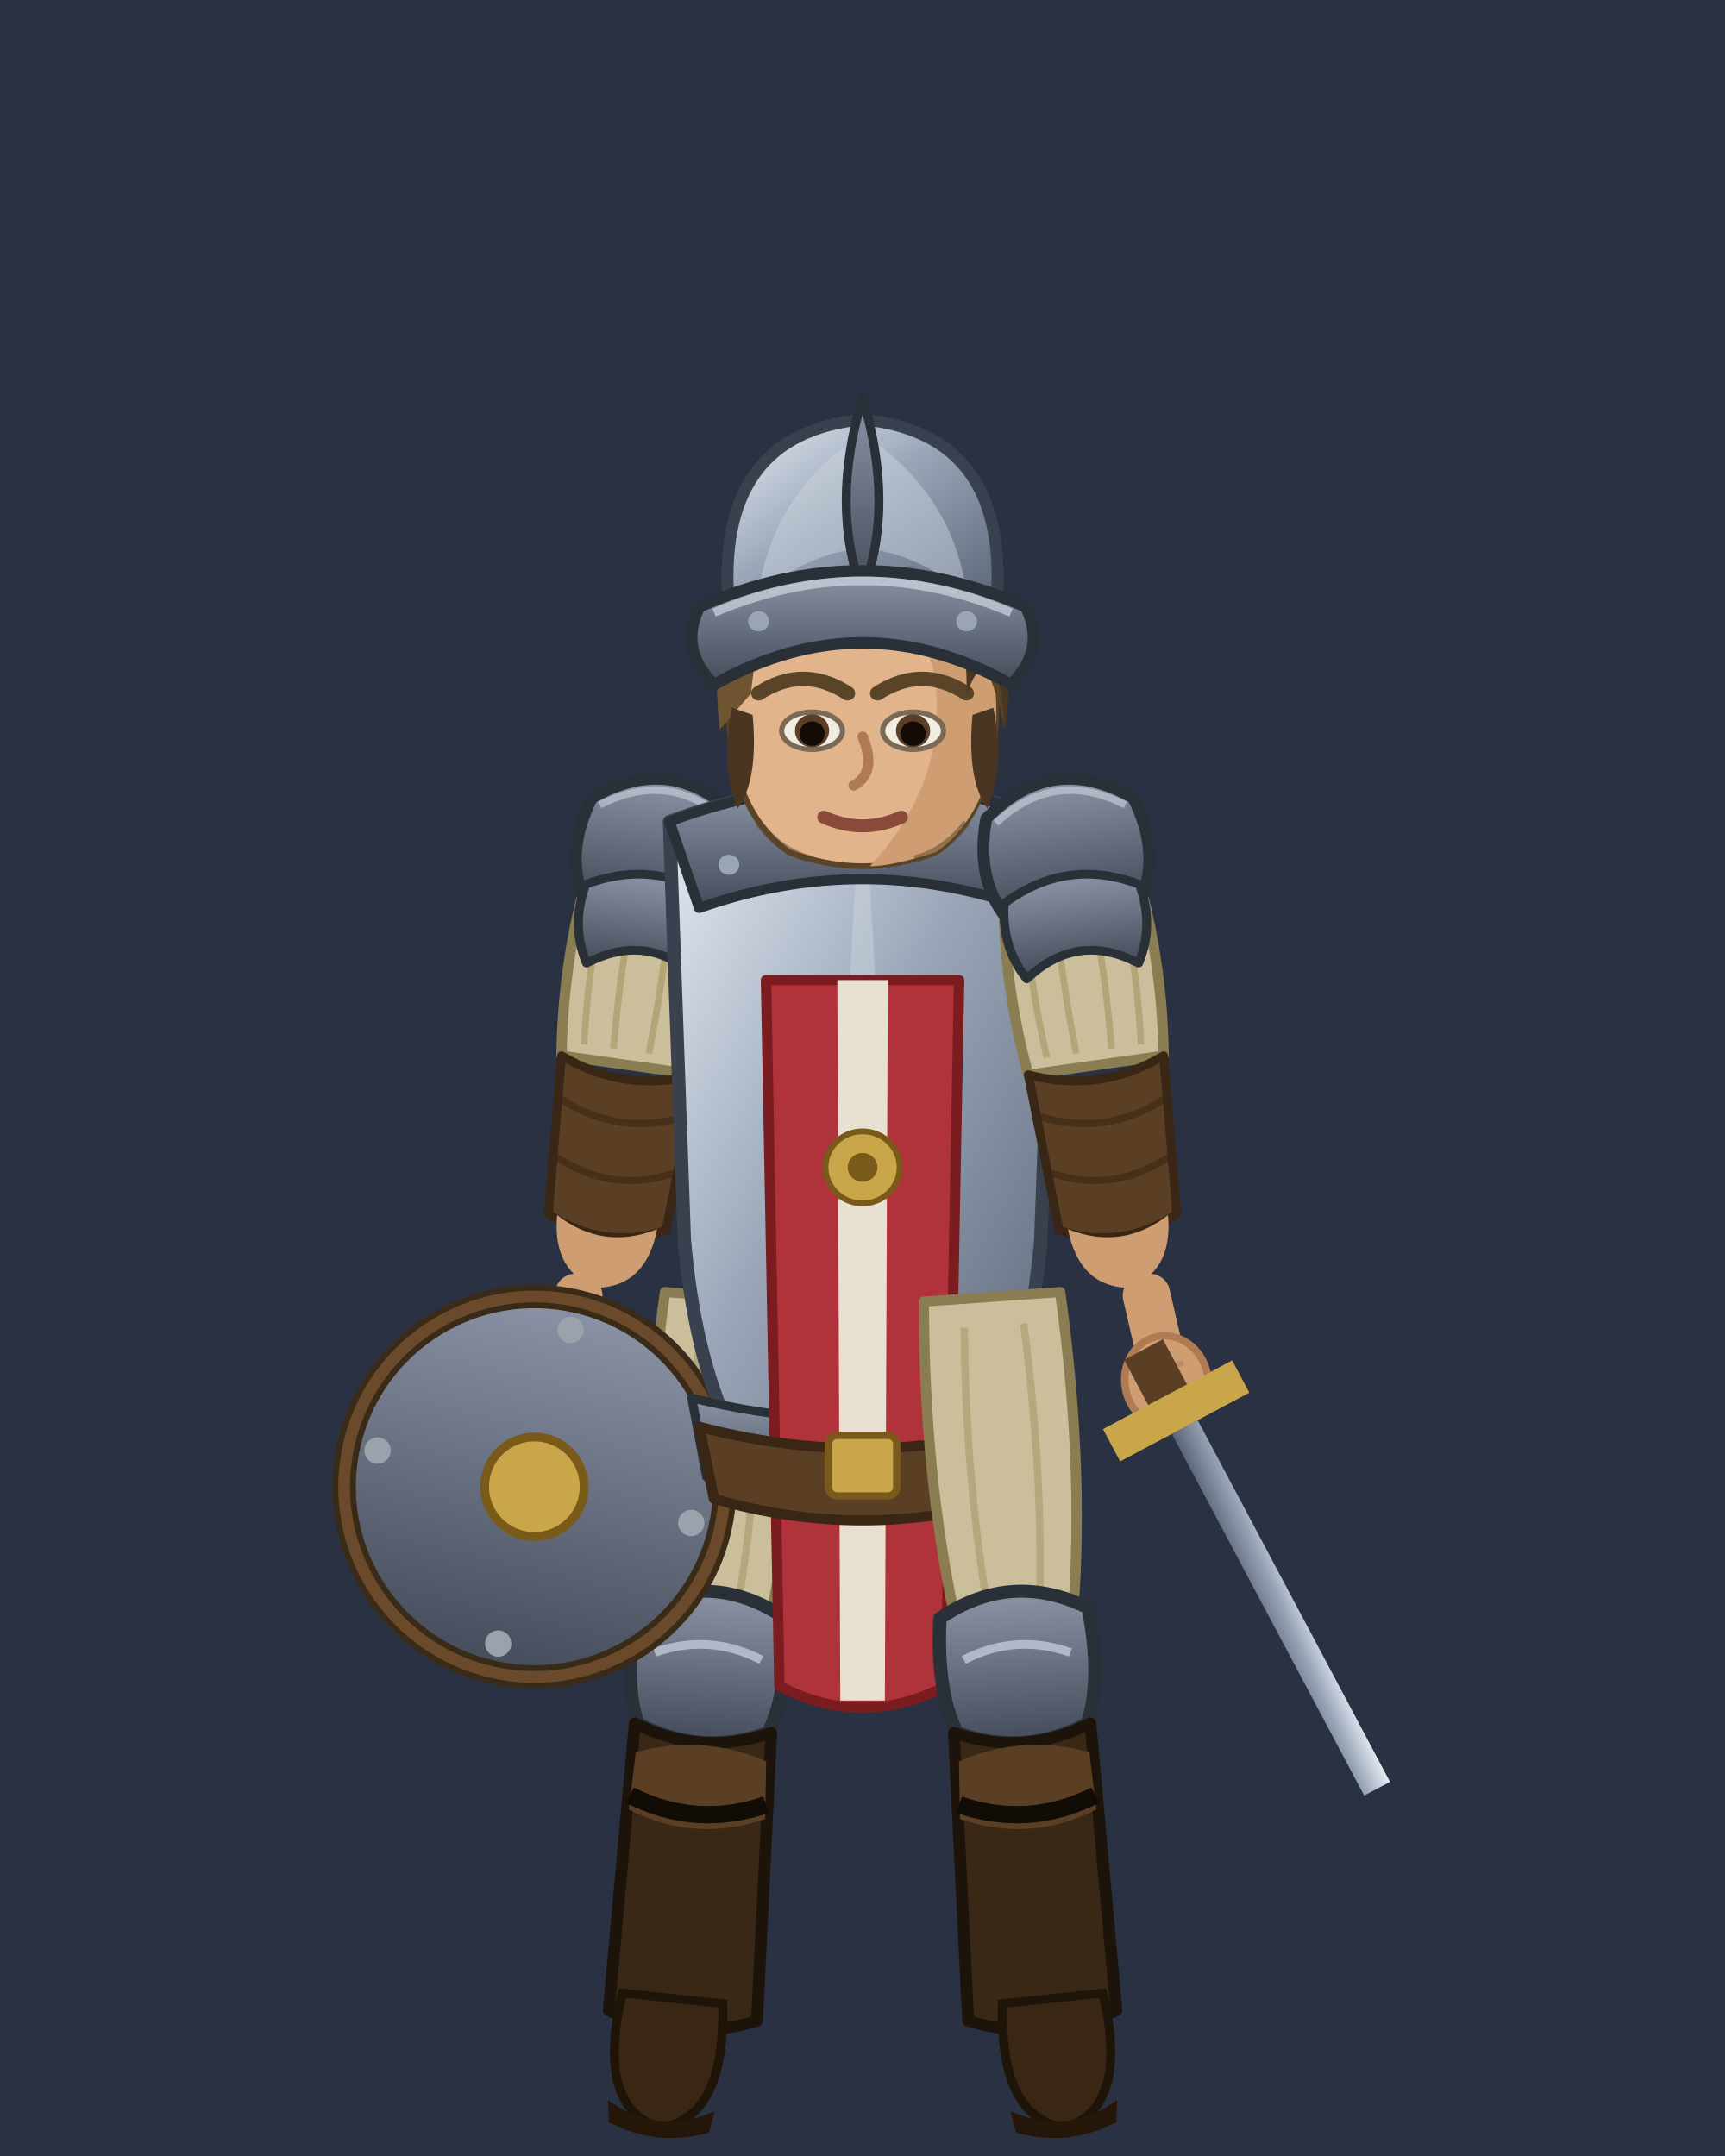
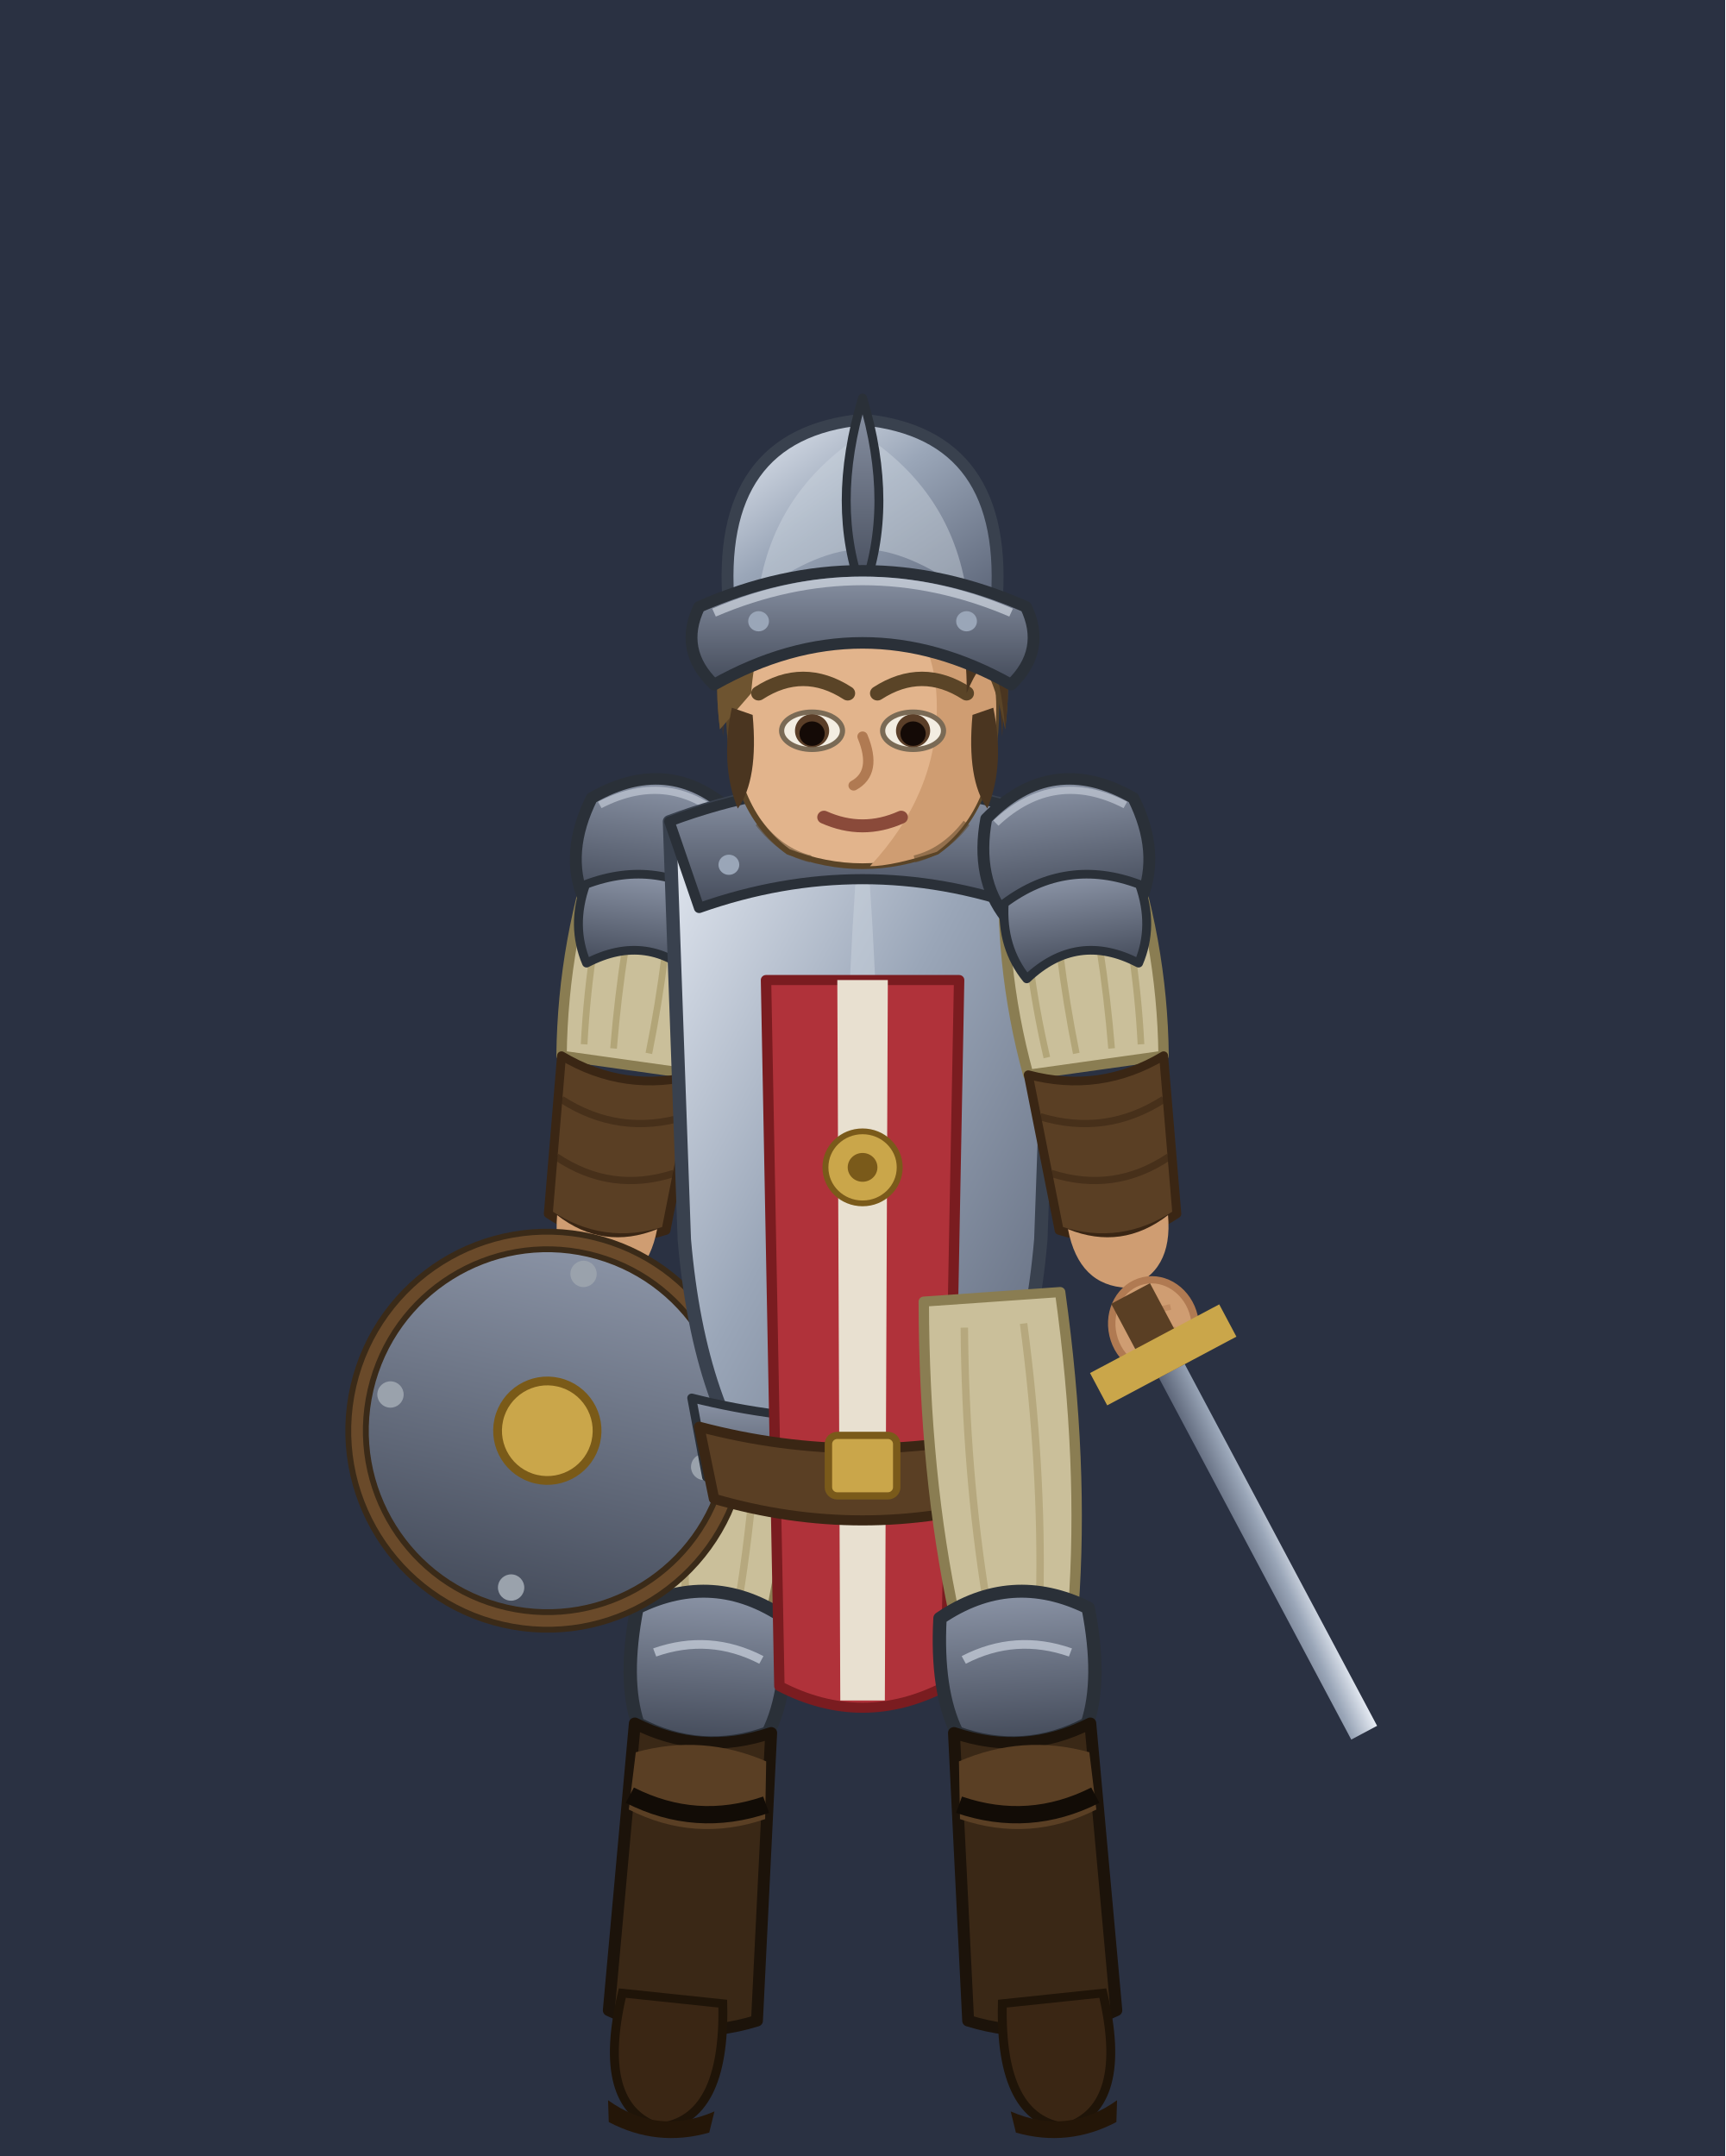
<svg xmlns="http://www.w3.org/2000/svg" viewBox="0 0 120 150" width="240" height="300">
  <defs>
    <linearGradient id="g_grass" x1="0" y1="0" x2="0" y2="1">
      <stop offset="0%" stop-color="#4d7a38" />
      <stop offset="100%" stop-color="#2f4d20" />
    </linearGradient>
    <linearGradient id="g_sol" x1="0" y1="0" x2="0" y2="1">
      <stop offset="0%" stop-color="#6b5d4f" />
      <stop offset="100%" stop-color="#52463a" />
    </linearGradient>
    <linearGradient id="g_route" x1="0" y1="0" x2="0" y2="1">
      <stop offset="0%" stop-color="#9a8358" />
      <stop offset="100%" stop-color="#7d6a45" />
    </linearGradient>
    <linearGradient id="g_plancher" x1="0" y1="0" x2="0" y2="1">
      <stop offset="0%" stop-color="#8a6638" />
      <stop offset="100%" stop-color="#6a4d28" />
    </linearGradient>
    <linearGradient id="g_porte" x1="0" y1="0" x2="0" y2="1">
      <stop offset="0%" stop-color="#7a5a3a" />
      <stop offset="100%" stop-color="#5a3f24" />
    </linearGradient>
    <linearGradient id="g_eau" x1="0" y1="0" x2="0" y2="1">
      <stop offset="0%" stop-color="#2f5a8a" />
      <stop offset="100%" stop-color="#234a74" />
    </linearGradient>
    <linearGradient id="g_terre" x1="0" y1="0" x2="0" y2="1">
      <stop offset="0%" stop-color="#7a5f3c" />
      <stop offset="100%" stop-color="#57452b" />
    </linearGradient>
    <linearGradient id="g_dalle" x1="0" y1="0" x2="0" y2="1">
      <stop offset="0%" stop-color="#a7a39d" />
      <stop offset="100%" stop-color="#7c7872" />
    </linearGradient>
    <linearGradient id="g_pave" x1="0" y1="0" x2="0" y2="1">
      <stop offset="0%" stop-color="#8f8d96" />
      <stop offset="100%" stop-color="#63616b" />
    </linearGradient>
    <linearGradient id="g_sable" x1="0" y1="0" x2="0" y2="1">
      <stop offset="0%" stop-color="#cdb37a" />
      <stop offset="100%" stop-color="#a88a4e" />
    </linearGradient>
    <linearGradient id="g_ossuaire" x1="0" y1="0" x2="0" y2="1">
      <stop offset="0%" stop-color="#c4b896" />
      <stop offset="100%" stop-color="#9a8c66" />
    </linearGradient>
    <linearGradient id="g_roche" x1="0" y1="0" x2="0" y2="1">
      <stop offset="0%" stop-color="#6e6a62" />
      <stop offset="100%" stop-color="#4a463e" />
    </linearGradient>
    <linearGradient id="g_pierre" x1="0" y1="0" x2="0" y2="1">
      <stop offset="0%" stop-color="#5c606a" />
      <stop offset="100%" stop-color="#3c4049" />
    </linearGradient>
    <linearGradient id="g_marbre" x1="0" y1="0" x2="0" y2="1">
      <stop offset="0%" stop-color="#cbc6bd" />
      <stop offset="100%" stop-color="#a49e92" />
    </linearGradient>
    <linearGradient id="g_cendre" x1="0" y1="0" x2="0" y2="1">
      <stop offset="0%" stop-color="#4a3c34" />
      <stop offset="100%" stop-color="#241c18" />
    </linearGradient>
    <linearGradient id="g_tourbe" x1="0" y1="0" x2="0" y2="1">
      <stop offset="0%" stop-color="#5b4a2c" />
      <stop offset="100%" stop-color="#332916" />
    </linearGradient>
    <linearGradient id="g_sang" x1="0" y1="0" x2="0" y2="1">
      <stop offset="0%" stop-color="#6e1f1f" />
      <stop offset="100%" stop-color="#3a1010" />
    </linearGradient>
    <linearGradient id="g_lave" x1="0" y1="0" x2="0" y2="1">
      <stop offset="0%" stop-color="#ff7a1a" />
      <stop offset="45%" stop-color="#c4300a" />
      <stop offset="100%" stop-color="#4a0e04" />
    </linearGradient>
    <linearGradient id="g_boue" x1="0" y1="0" x2="0" y2="1">
      <stop offset="0%" stop-color="#5a4a32" />
      <stop offset="100%" stop-color="#332a1a" />
    </linearGradient>
    <linearGradient id="g_steel" x1="0" y1="0" x2="1" y2="1">
      <stop offset="0%" stop-color="#e8edf5" />
      <stop offset="45%" stop-color="#9aa6b8" />
      <stop offset="100%" stop-color="#5a6376" />
    </linearGradient>
    <linearGradient id="g_steelD" x1="0" y1="0" x2="0" y2="1">
      <stop offset="0%" stop-color="#8b94a6" />
      <stop offset="100%" stop-color="#444b5a" />
    </linearGradient>
    <linearGradient id="g_cloak" x1="0" y1="0" x2="0" y2="1">
      <stop offset="0%" stop-color="#a8323a" />
      <stop offset="100%" stop-color="#5e1418" />
    </linearGradient>
    <linearGradient id="g_robe" x1="0" y1="0" x2="0" y2="1">
      <stop offset="0%" stop-color="#3a3f7a" />
      <stop offset="100%" stop-color="#171a36" />
    </linearGradient>
    <radialGradient id="g_glow" cx="50%" cy="50%" r="50%">
      <stop offset="0%" stop-color="#bdf3ff" />
      <stop offset="55%" stop-color="#4ec3e0" stop-opacity="0.7" />
      <stop offset="100%" stop-color="#4ec3e0" stop-opacity="0" />
    </radialGradient>
    <radialGradient id="g_arcane" cx="50%" cy="50%" r="50%">
      <stop offset="0%" stop-color="#e7d8ff" />
      <stop offset="55%" stop-color="#8a5cf0" stop-opacity="0.72" />
      <stop offset="100%" stop-color="#6a3cd8" stop-opacity="0" />
    </radialGradient>
    <radialGradient id="g_divine" cx="50%" cy="50%" r="50%">
      <stop offset="0%" stop-color="#fff4c2" />
      <stop offset="55%" stop-color="#f0c24a" stop-opacity="0.72" />
      <stop offset="100%" stop-color="#caa030" stop-opacity="0" />
    </radialGradient>
    <linearGradient id="g_coat" x1="0" y1="0" x2="0" y2="1">
      <stop offset="0%" stop-color="#30303a" />
      <stop offset="100%" stop-color="#141419" />
    </linearGradient>
    <linearGradient id="g_hVest" x1="0" y1="0" x2="0" y2="1">
      <stop offset="0%" stop-color="#6f7e3a" />
      <stop offset="100%" stop-color="#46521f" />
    </linearGradient>
    <linearGradient id="g_mut" x1="0" y1="0" x2="0" y2="1">
      <stop offset="0%" stop-color="#7c9152" />
      <stop offset="100%" stop-color="#39501f" />
    </linearGradient>
    <linearGradient id="g_mutD" x1="0" y1="0" x2="0" y2="1">
      <stop offset="0%" stop-color="#5d7540" />
      <stop offset="100%" stop-color="#2a3c18" />
    </linearGradient>
    <linearGradient id="g_flesh" x1="0" y1="0" x2="0" y2="1">
      <stop offset="0%" stop-color="#e8b88e" />
      <stop offset="100%" stop-color="#b07a52" />
    </linearGradient>
    <linearGradient id="g_crest" x1="0" y1="0" x2="0" y2="1">
      <stop offset="0%" stop-color="#ff7a1a" />
      <stop offset="100%" stop-color="#c43f0a" />
    </linearGradient>
    <linearGradient id="g_axe" x1="0" y1="0" x2="1" y2="1">
      <stop offset="0%" stop-color="#dfe6ef" />
      <stop offset="100%" stop-color="#6a7384" />
    </linearGradient>
    <radialGradient id="g_eye" cx="50%" cy="50%" r="50%">
      <stop offset="0%" stop-color="#ffe14a" />
      <stop offset="70%" stop-color="#d88a1a" />
      <stop offset="100%" stop-color="#7a3a08" />
    </radialGradient>
    <radialGradient id="g_blood" cx="50%" cy="45%" r="55%">
      <stop offset="0%" stop-color="#7e1212" />
      <stop offset="100%" stop-color="#360707" />
    </radialGradient>
  </defs>
  <rect x="0" y="0" width="120" height="150" fill="#2a3142" />
  <g class="rig">
    <g data-bone="cuisseG" transform="matrix(0.9976 0.0698 -0.0698 0.9976 51 90.2247)">
      <g transform="scale(1.0333,1.0025)">
        <g>
          <g stroke-linejoin="round">
            <path d="M-4.6 0 Q-5.4 12 -4 22 L4 22 Q5.4 12 4.6 0Z" fill="#cabf9a" stroke="#8a7d52" stroke-width="0.7" />
            <path d="M-2 2 Q-2.6 12 -1.8 21 M2 2 Q2.6 12 1.8 21" fill="none" stroke="#a89a6a" stroke-width="0.5" opacity="0.6" />
            <path d="M-5 22 Q0 19 5 22 Q5.6 27 4.4 30 Q0 32 -4.4 30 Q-5.6 27 -5 22Z" fill="url(#g_steelD)" stroke="#2a3038" stroke-width="0.9" />
            <path d="M-3.6 25 Q0 23.4 3.6 25" fill="none" stroke="#cdd4df" stroke-width="0.6" opacity="0.7" />
            <path d="M-4.6 30 Q0 32 4.6 30 L5 50 Q0 52 -5 50Z" fill="#3a2816" stroke="#1c130a" stroke-width="0.8" />
            <path d="M-4.4 32 Q0 30.4 4.4 32 L4.6 36 Q0 38 -4.6 36Z" fill="#5a3f24" />
            <path d="M-4.6 35 Q0 37 4.6 35" fill="none" stroke="#120c06" stroke-width="1.2" />
          </g>
        </g>
      </g>
    </g>
    <g data-bone="piedG" transform="matrix(0.9945 0.1045 -0.1045 0.9945 46.6776 140.0299)">
      <g transform="scale(1.0333,1.0025)">
        <g>
          <path d="M-3.4 -1 Q-4.4 7 0 8 Q4.4 7 3.4 -1 Z" fill="#3a2614" stroke="#1f1408" stroke-width="0.6" />
          <path d="M-3.6 6.5 Q0 8.6 3.6 6.5 L3.4 8 Q0 9.4 -3.4 8 Z" fill="#241608" />
        </g>
      </g>
    </g>
    <g data-bone="epauleG" transform="matrix(0.9903 0.1392 -0.1392 0.9903 46 58.2247)">
      <g transform="scale(1.0333,1.0025)">
        <g>
          <g stroke-linejoin="round">
            <path d="M-4 0 Q-5.6 8 -4.6 16 L4.6 16 Q5.6 8 4 0 Q0 -2 -4 0Z" fill="#cabf9a" stroke="#8a7d52" stroke-width="0.7" />
            <path d="M-3 1 Q-3.8 8 -3.2 15 M-1 1 Q-1.6 8 -1.2 15 M1 1 Q1.6 8 1.2 15 M3 1 Q3.8 8 3.2 15" fill="none" stroke="#a89a6a" stroke-width="0.45" opacity="0.7" />
            <path d="M-5 -2 Q0 -6 5 -2 Q6.3 2 4.6 5 Q0 1.6 -4.6 5 Q-6.3 2 -5 -2Z" fill="url(#g_steelD)" stroke="#2a3038" stroke-width="0.8" />
            <path d="M-4.4 -1.6 Q0 -4.8 4.4 -1.6" fill="none" stroke="#cdd4df" stroke-width="0.5" opacity="0.6" />
            <path d="M-4.6 4 Q0 1.4 4.6 4 Q5.2 7 3.8 9.4 Q0 6.6 -3.8 9.4 Q-5.2 7 -4.6 4Z" fill="url(#g_steelD)" stroke="#2a3038" stroke-width="0.6" />
            <path d="M-4.6 16 Q0 18 4.6 16 L4 27 Q0 29 -4 27Z" fill="#5a3f24" stroke="#3a2614" stroke-width="0.6" />
            <path d="M-4.2 19 Q0 21 4.2 19 M-4 23 Q0 25 4 23" fill="none" stroke="#3a2614" stroke-width="0.5" opacity="0.6" />
            <path d="M-3.4 27 Q0 29 3.4 27 Q3.2 31 0 31.6 Q-3.2 31 -3.4 27Z" fill="#cf9d72" />
          </g>
        </g>
      </g>
    </g>
-     <g data-bone="mainG" transform="matrix(0.9744 0.225 -0.225 0.9744 39.4458 93.5882)">
-       <g transform="scale(1.0333,1.0025)">
-         <g>
-           <rect x="-1.6" y="-5" width="3.2" height="7.4" rx="1.4" fill="#cf9d72" />
+     <g data-bone="mainG" transform="matrix(0.9744 0.225 -0.225 0.9744 40.3456 89.6907)">
+       <g transform="scale(1.0333,1.0025)">
+         <g>
          <ellipse cx="0" cy="2.6" rx="2.8" ry="3.2" fill="#cf9d72" stroke="#b07a52" stroke-width="0.5" />
          <path d="M-1.4 1.6 h2.8 M-1.4 3.2 h2.8" stroke="#b07a52" stroke-width="0.4" opacity="0.5" />
        </g>
      </g>
    </g>
-     <g data-bone="bouclier" transform="matrix(0.9744 0.225 -0.225 0.9744 38.546 97.4857)">
+     <g data-bone="bouclier" transform="matrix(0.9744 0.225 -0.225 0.9744 39.4458 93.5882)">
      <g transform="scale(1.0179,1.0179)">
        <g>
          <circle cx="0" cy="6" r="13" fill="url(#g_steelD)" stroke="#3a2a18" stroke-width="1.6" />
          <circle cx="0" cy="6" r="13" fill="none" stroke="#6a4a2a" stroke-width="0.8" />
          <circle cx="0" cy="6" r="3.4" fill="#caa64a" stroke="#7a5a18" stroke-width="0.6" />
          <g fill="#9aa2ac">
            <circle cx="0" cy="-5" r="0.9" />
            <circle cx="0" cy="17" r="0.9" />
            <circle cx="-11" cy="6" r="0.9" />
            <circle cx="11" cy="6" r="0.9" />
          </g>
        </g>
      </g>
    </g>
    <g data-bone="torse" transform="matrix(1 0 0 1 60 84.2247)">
      <g transform="scale(1.0333,1.0025)">
        <g>
          <g stroke-linejoin="round">
            <path d="M-13 -27 Q0 -32 13 -27 L12 2 Q11 14 6 20 L-6 20 Q-11 14 -12 2Z" fill="url(#g_steel)" stroke="#39414e" stroke-width="0.9" />
            <path d="M0 -29 Q2.2 -4 0 20 Q-2.2 -4 0 -29Z" fill="#cfd6e0" opacity="0.45" />
            <path d="M-13 -27 Q0 -32 13 -27 L11 -21 Q0 -25 -11 -21Z" fill="url(#g_steelD)" stroke="#2a3038" stroke-width="0.7" />
            <circle cx="-9" cy="-24" r="0.7" fill="#9aa6b8" />
            <circle cx="0" cy="-26" r="0.7" fill="#9aa6b8" />
            <circle cx="9" cy="-24" r="0.7" fill="#9aa6b8" />
            <path d="M-11.5 13 Q0 16 11.5 13 L10.5 18.5 Q0 21.5 -10.5 18.5Z" fill="url(#g_steelD)" stroke="#2a3038" stroke-width="0.6" />
            <path d="M-6.5 -16 L6.5 -16 L5.6 33 Q0 36 -5.6 33Z" fill="#b0323a" stroke="#7a1c20" stroke-width="0.7" />
            <path d="M-1.7 -16 L1.7 -16 L1.5 34 L-1.5 34Z" fill="#e8e0d0" />
            <circle cx="0" cy="-3" r="2.5" fill="#caa64a" stroke="#7a5a1a" stroke-width="0.4" />
            <circle cx="0" cy="-3" r="1" fill="#7a5a1a" />
            <path d="M-11 15 Q0 18 11 15 L10 20 Q0 23 -10 20Z" fill="#5a3f24" stroke="#3a2614" stroke-width="0.7" />
            <rect x="-2.3" y="15.6" width="4.6" height="4.2" rx="0.6" fill="#caa64a" stroke="#7a5a1a" stroke-width="0.5" />
          </g>
        </g>
      </g>
    </g>
    <g data-bone="cuisseD" transform="matrix(0.9976 -0.0698 0.0698 0.9976 69 90.2247)">
      <g transform="scale(1.0333,1.0025)">
        <g transform="scale(-1,1)">
          <g stroke-linejoin="round">
            <path d="M-4.6 0 Q-5.4 12 -4 22 L4 22 Q5.4 12 4.6 0Z" fill="#cabf9a" stroke="#8a7d52" stroke-width="0.7" />
            <path d="M-2 2 Q-2.6 12 -1.8 21 M2 2 Q2.6 12 1.8 21" fill="none" stroke="#a89a6a" stroke-width="0.5" opacity="0.6" />
            <path d="M-5 22 Q0 19 5 22 Q5.6 27 4.4 30 Q0 32 -4.4 30 Q-5.6 27 -5 22Z" fill="url(#g_steelD)" stroke="#2a3038" stroke-width="0.9" />
            <path d="M-3.6 25 Q0 23.4 3.6 25" fill="none" stroke="#cdd4df" stroke-width="0.6" opacity="0.7" />
            <path d="M-4.6 30 Q0 32 4.6 30 L5 50 Q0 52 -5 50Z" fill="#3a2816" stroke="#1c130a" stroke-width="0.8" />
            <path d="M-4.4 32 Q0 30.4 4.4 32 L4.6 36 Q0 38 -4.6 36Z" fill="#5a3f24" />
            <path d="M-4.6 35 Q0 37 4.6 35" fill="none" stroke="#120c06" stroke-width="1.2" />
          </g>
        </g>
      </g>
    </g>
    <g data-bone="piedD" transform="matrix(0.9945 -0.1045 0.1045 0.9945 73.3224 140.0299)">
      <g transform="scale(1.0333,1.0025)">
        <g transform="scale(-1,1)">
          <path d="M-3.4 -1 Q-4.4 7 0 8 Q4.4 7 3.4 -1 Z" fill="#3a2614" stroke="#1f1408" stroke-width="0.6" />
          <path d="M-3.6 6.5 Q0 8.6 3.6 6.5 L3.4 8 Q0 9.4 -3.4 8 Z" fill="#241608" />
        </g>
      </g>
    </g>
    <g data-bone="tete" transform="matrix(1 0 0 1 60 44.2247)">
      <g transform="scale(1.0333,1.0025)">
        <g>
          <g stroke="#5a4427" stroke-width="0.4">
            <path d="M-9 5 Q-9 -2 0 -2 Q9 -2 9 5 Q9 12 5 15 Q0 17 -5 15 Q-9 12 -9 5Z" fill="#e2b48c" />
            <path d="M2 -2 Q9 -2 9 5 Q9 12 5 15 Q2 16 0.5 16 Q5 11 5 5 Q5 0 2 -2Z" fill="#cf9d72" stroke="none" />
          </g>
          <path d="M-7 4 Q-4 2 -1 4" stroke="#5a4427" stroke-width="1" fill="none" stroke-linecap="round" />
          <path d="M1 4 Q4 2 7 4" stroke="#5a4427" stroke-width="1" fill="none" stroke-linecap="round" />
-           <ellipse cx="-3.4" cy="6.6" rx="2.05" ry="1.3" fill="#f3ede1" />
-           <ellipse cx="-3.4" cy="6.6" rx="2.05" ry="1.3" fill="none" stroke="#7a6a55" stroke-width="0.35" />
-           <circle cx="-3.4" cy="6.6" r="1.15" fill="#5a3e28" />
-           <circle cx="-3.4" cy="6.8" r="0.85" fill="#140a06" />
-           <ellipse cx="3.4" cy="6.6" rx="2.05" ry="1.3" fill="#f3ede1" />
-           <ellipse cx="3.4" cy="6.6" rx="2.05" ry="1.3" fill="none" stroke="#7a6a55" stroke-width="0.35" />
-           <circle cx="3.4" cy="6.6" r="1.15" fill="#5a3e28" />
-           <circle cx="3.4" cy="6.8" r="0.85" fill="#140a06" />
+           <g data-eye="G" data-ec="-3.4 6.6">
+             <ellipse cx="-3.4" cy="6.6" rx="2.05" ry="1.3" fill="#f3ede1" />
+             <ellipse cx="-3.4" cy="6.6" rx="2.05" ry="1.3" fill="none" stroke="#7a6a55" stroke-width="0.35" />
+             <circle cx="-3.4" cy="6.6" r="1.15" fill="#5a3e28" />
+             <circle cx="-3.4" cy="6.8" r="0.85" fill="#140a06" />
+           </g>
+           <g data-eye="D" data-ec="3.4 6.6">
+             <ellipse cx="3.4" cy="6.6" rx="2.05" ry="1.3" fill="#f3ede1" />
+             <ellipse cx="3.4" cy="6.6" rx="2.05" ry="1.3" fill="none" stroke="#7a6a55" stroke-width="0.35" />
+             <circle cx="3.4" cy="6.6" r="1.15" fill="#5a3e28" />
+             <circle cx="3.4" cy="6.8" r="0.85" fill="#140a06" />
+           </g>
          <path d="M0 7 Q1 9.5 -0.6 10.4" stroke="#b07a52" stroke-width="0.7" fill="none" stroke-linecap="round" />
          <path d="M-2.6 12.6 Q0 13.8 2.6 12.6" stroke="#8a4a3a" stroke-width="0.9" fill="none" stroke-linecap="round" />
        </g>
        <g>
          <path d="M-9.4 7 Q-10.4 -9 0 -9.6 Q10.4 -9 9.4 7 Q9 -1 6 -2.4 Q0 -4 -6 -2.4 Q-9 -1 -9.4 7Z" fill="#4a3520" />
          <path d="M-9.6 6.5 Q-11 -5 -2 -7.6 Q0 -8.2 2 -7.6 Q11 -5 9.6 6.5 Q8.5 1 6 -0.5 Q7.5 -3 4 -4.6 Q5 -1.5 2.5 -2.6 Q2 -5 -1 -5.2 Q-3 -3.5 -4.5 -3.2 Q-3.5 -1.8 -6 -1 Q-8 0.4 -9.6 6.5Z" fill="#5a4427" />
          <path d="M-9.6 6.5 Q-11 -5 -2 -7.6 Q-7 -3 -7.5 4 Z" fill="#6e5430" />
          <path d="M2 -7.6 Q11 -5 9.6 6.5 Q9 -1 7 4 Q7.2 -3 2 -7.6Z" fill="#4a3520" />
          <path d="M-8.8 5 Q-9.6 9 -8.4 12 Q-7 10 -7.4 5.5Z" fill="#4a3520" />
          <path d="M8.8 5 Q9.6 9 8.4 12 Q7 10 7.4 5.5Z" fill="#4a3520" />
          <path d="M-7 13 Q-5.5 15 -3.5 15.5 M7 13 Q5.5 15 3.5 15.5" stroke="#5a4427" stroke-width="0.5" fill="none" opacity="0.5" />
        </g>
        <g>
          <g stroke-linejoin="round">
            <path d="M-9 -2 Q-10 -14 0 -15 Q10 -14 9 -2 Q0 -6 -9 -2Z" fill="url(#g_steel)" stroke="#39414e" stroke-width="0.8" />
            <path d="M0 -14 Q-6 -10 -7 -3 Q-3 -6 0 -6 Q3 -6 7 -3 Q6 -10 0 -14Z" fill="#cfd6e0" opacity="0.45" />
            <path d="M0 -16.5 Q-2.2 -9 0 -3 Q2.2 -9 0 -16.5Z" fill="url(#g_steelD)" stroke="#2a3038" stroke-width="0.6" />
            <path d="M-11 -2 Q0 -7 11 -2 Q12.4 1 10 3.4 Q0 -2.4 -10 3.4 Q-12.4 1 -11 -2Z" fill="url(#g_steelD)" stroke="#2a3038" stroke-width="0.8" />
            <path d="M-10 -1.6 Q0 -6 10 -1.6" fill="none" stroke="#dfe6ef" stroke-width="0.6" opacity="0.6" />
            <circle cx="-7" cy="-1" r="0.7" fill="#9aa6b8" />
            <circle cx="7" cy="-1" r="0.7" fill="#9aa6b8" />
          </g>
        </g>
      </g>
    </g>
    <g data-bone="epauleD" transform="matrix(0.9903 -0.1392 0.1392 0.9903 74 58.2247)">
      <g transform="scale(1.0333,1.0025)">
        <g transform="scale(-1,1)">
          <g stroke-linejoin="round">
            <path d="M-4 0 Q-5.6 8 -4.6 16 L4.6 16 Q5.6 8 4 0 Q0 -2 -4 0Z" fill="#cabf9a" stroke="#8a7d52" stroke-width="0.7" />
            <path d="M-3 1 Q-3.8 8 -3.2 15 M-1 1 Q-1.6 8 -1.2 15 M1 1 Q1.6 8 1.2 15 M3 1 Q3.8 8 3.2 15" fill="none" stroke="#a89a6a" stroke-width="0.45" opacity="0.7" />
            <path d="M-5 -2 Q0 -6 5 -2 Q6.3 2 4.6 5 Q0 1.6 -4.6 5 Q-6.3 2 -5 -2Z" fill="url(#g_steelD)" stroke="#2a3038" stroke-width="0.8" />
            <path d="M-4.4 -1.6 Q0 -4.8 4.4 -1.6" fill="none" stroke="#cdd4df" stroke-width="0.5" opacity="0.6" />
            <path d="M-4.6 4 Q0 1.4 4.6 4 Q5.2 7 3.8 9.4 Q0 6.6 -3.8 9.4 Q-5.2 7 -4.6 4Z" fill="url(#g_steelD)" stroke="#2a3038" stroke-width="0.6" />
            <path d="M-4.6 16 Q0 18 4.6 16 L4 27 Q0 29 -4 27Z" fill="#5a3f24" stroke="#3a2614" stroke-width="0.6" />
            <path d="M-4.2 19 Q0 21 4.2 19 M-4 23 Q0 25 4 23" fill="none" stroke="#3a2614" stroke-width="0.5" opacity="0.6" />
            <path d="M-3.4 27 Q0 29 3.4 27 Q3.2 31 0 31.6 Q-3.2 31 -3.4 27Z" fill="#cf9d72" />
          </g>
        </g>
      </g>
    </g>
-     <g data-bone="mainD" transform="matrix(0.9744 -0.225 0.225 0.9744 80.5542 93.5882)">
+     <g data-bone="mainD" transform="matrix(0.9744 -0.225 0.225 0.9744 79.6544 89.6907)">
      <g transform="scale(1.0333,1.0025)">
        <g transform="scale(-1,1)">
-           <rect x="-1.6" y="-5" width="3.2" height="7.4" rx="1.4" fill="#cf9d72" />
          <ellipse cx="0" cy="2.6" rx="2.8" ry="3.2" fill="#cf9d72" stroke="#b07a52" stroke-width="0.5" />
          <path d="M-1.4 1.6 h2.8 M-1.4 3.2 h2.8" stroke="#b07a52" stroke-width="0.4" opacity="0.5" />
        </g>
      </g>
    </g>
-     <g data-bone="arme" transform="matrix(-0.8829 0.4695 -0.4695 -0.8829 81.454 97.4857)">
+     <g data-bone="arme" transform="matrix(-0.8829 0.4695 -0.4695 -0.8829 80.5542 93.5882)">
      <g transform="scale(1.0179,1.0179)">
        <g>
          <rect x="-1.5" y="-2" width="3" height="6" fill="#5a3f24" />
          <rect x="-1" y="-30" width="2" height="28" fill="url(#g_steel)" />
          <rect x="-5" y="-2" width="10" height="2.5" fill="#caa64a" />
        </g>
      </g>
    </g>
  </g>
</svg>
